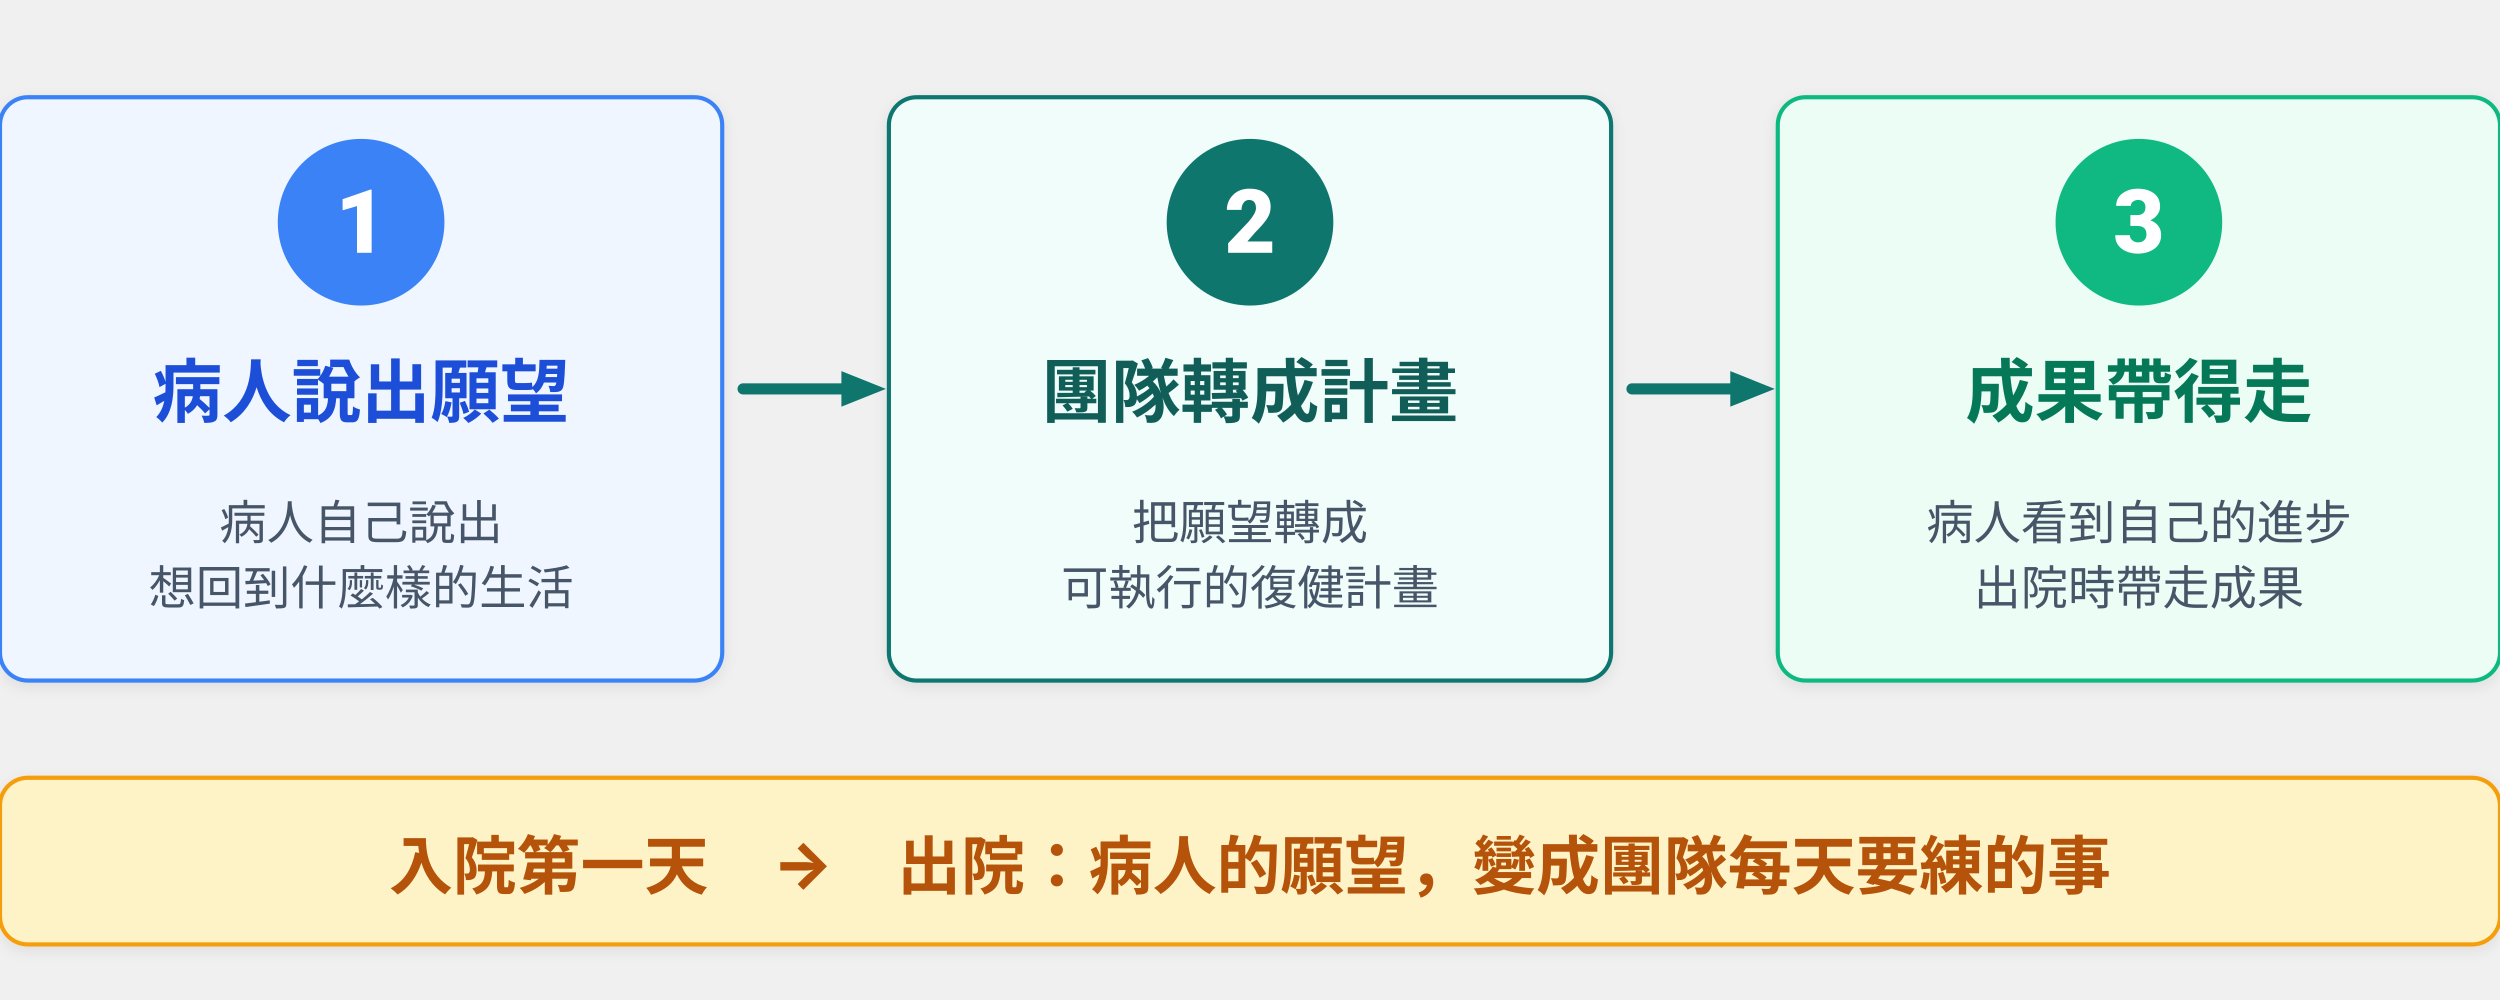
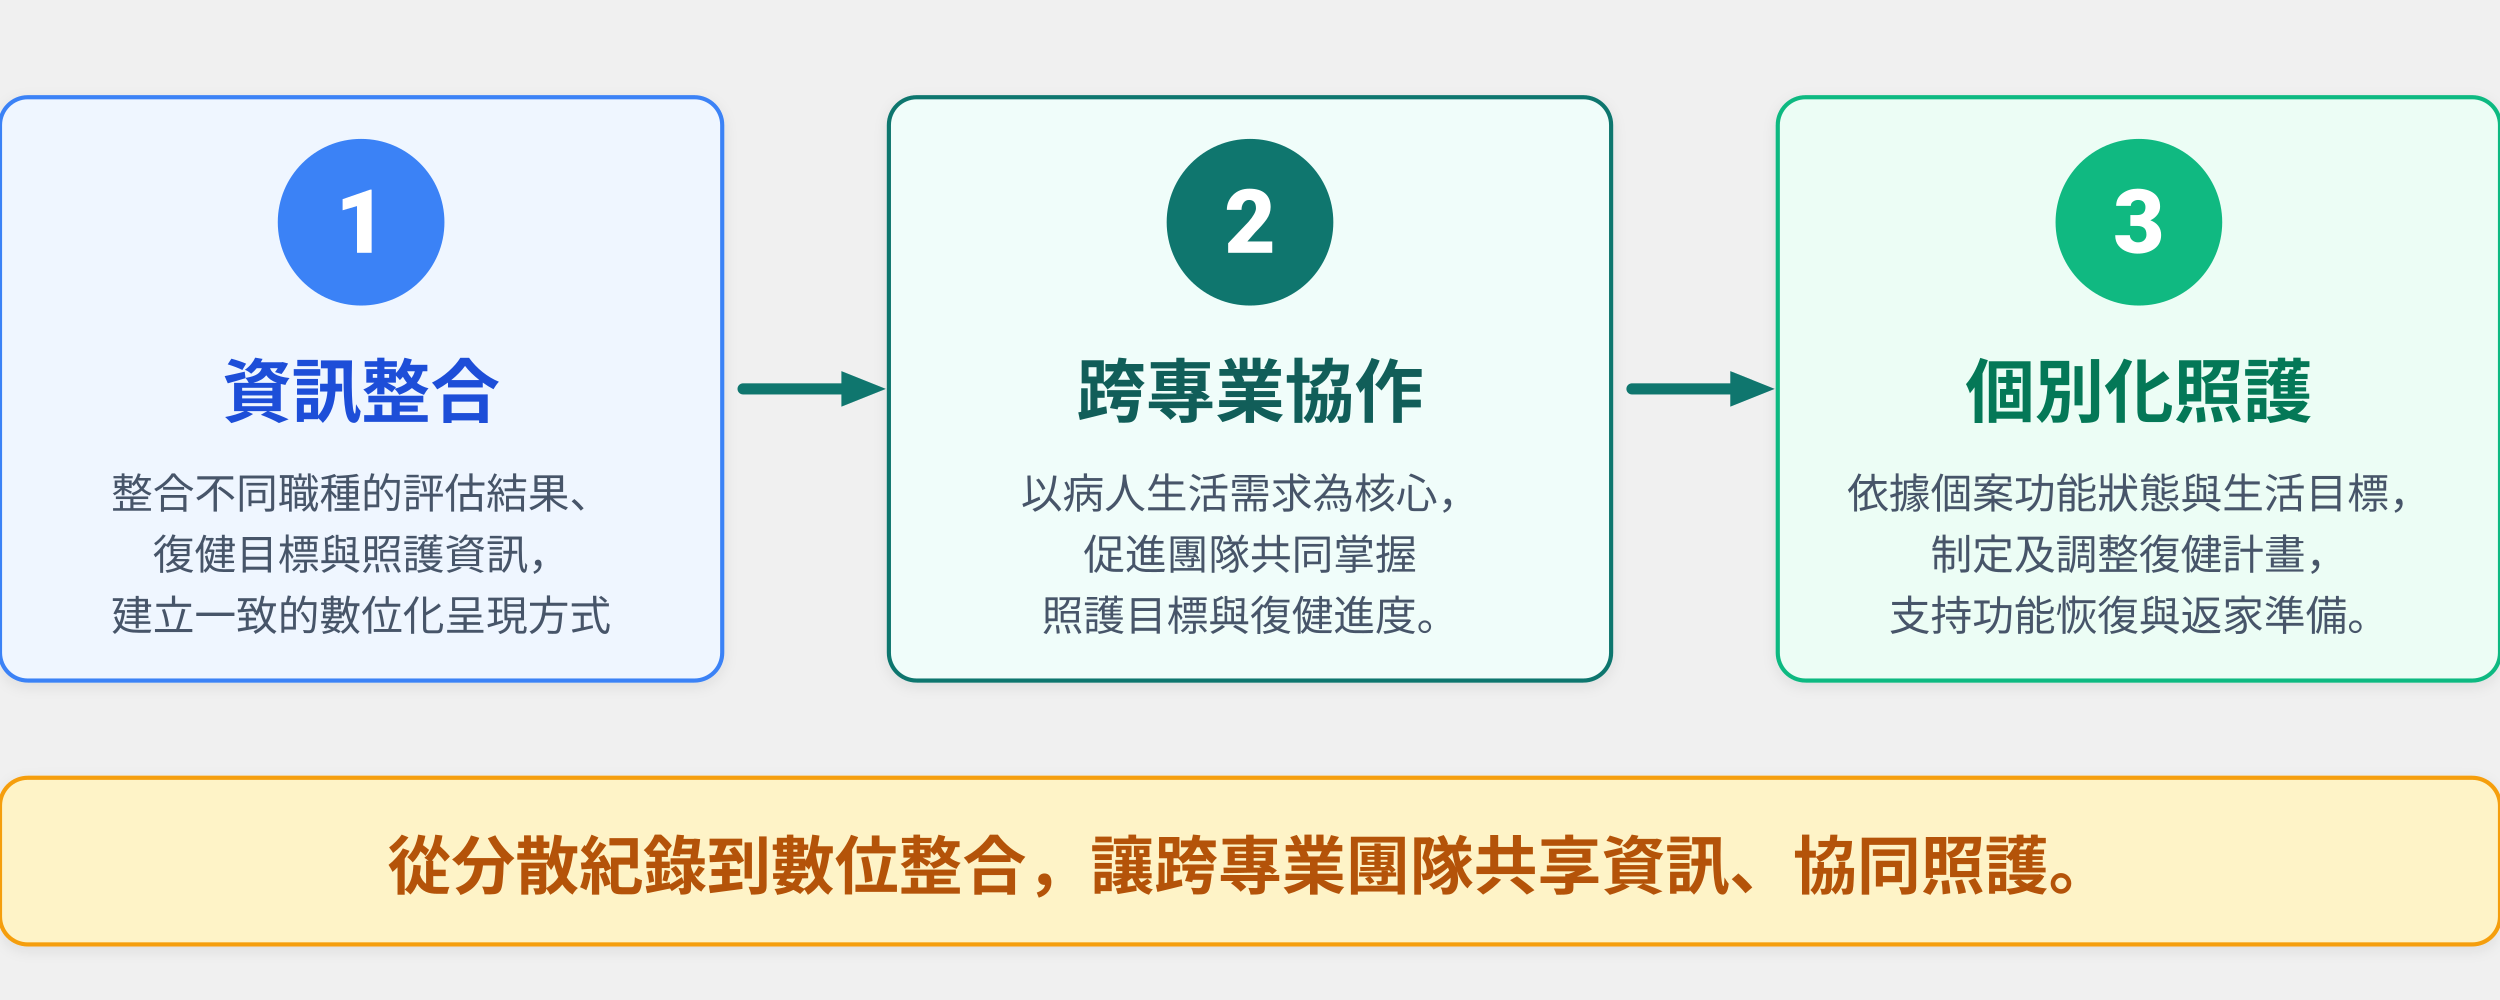
<svg xmlns="http://www.w3.org/2000/svg" viewBox="0 0 1800 720" width="100%" height="100%" font-family="-apple-system,BlinkMacSystemFont,'Segoe UI',Roboto,'Noto Sans TC','PingFang TC','Microsoft JhengHei',sans-serif">
  <defs>
    <filter id="shadow" x="-5%" y="-5%" width="110%" height="115%" filterUnits="userSpaceOnUse">
      <feDropShadow dx="0" dy="3" stdDeviation="5" flood-color="#0f172a" flood-opacity="0.08" />
    </filter>
    <marker id="ar-b45309" viewBox="0 0 10 10" refX="6" refY="5" markerWidth="4" markerHeight="4" orient="auto-start-reverse">
      <path d="M0 1 L10 5 L0 9z" fill="#b45309" />
    </marker>
    <marker id="ar-f59e0b" viewBox="0 0 10 10" refX="6" refY="5" markerWidth="4" markerHeight="4" orient="auto-start-reverse">
      <path d="M0 1 L10 5 L0 9z" fill="#f59e0b" />
    </marker>
    <marker id="ar-ef4444" viewBox="0 0 10 10" refX="6" refY="5" markerWidth="4" markerHeight="4" orient="auto-start-reverse">
      <path d="M0 1 L10 5 L0 9z" fill="#ef4444" />
    </marker>
    <marker id="ar-10b981" viewBox="0 0 10 10" refX="6" refY="5" markerWidth="4" markerHeight="4" orient="auto-start-reverse">
      <path d="M0 1 L10 5 L0 9z" fill="#10b981" />
    </marker>
    <marker id="ar-3b82f6" viewBox="0 0 10 10" refX="6" refY="5" markerWidth="4" markerHeight="4" orient="auto-start-reverse">
      <path d="M0 1 L10 5 L0 9z" fill="#3b82f6" />
    </marker>
    <marker id="ar-0f766e" viewBox="0 0 10 10" refX="6" refY="5" markerWidth="4" markerHeight="4" orient="auto-start-reverse">
      <path d="M0 1 L10 5 L0 9z" fill="#0f766e" />
    </marker>
    <marker id="ar-8b5cf6" viewBox="0 0 10 10" refX="6" refY="5" markerWidth="4" markerHeight="4" orient="auto-start-reverse">
      <path d="M0 1 L10 5 L0 9z" fill="#8b5cf6" />
    </marker>
    <marker id="ar-94a3b8" viewBox="0 0 10 10" refX="6" refY="5" markerWidth="4" markerHeight="4" orient="auto-start-reverse">
      <path d="M0 1 L10 5 L0 9z" fill="#94a3b8" />
    </marker>
  </defs>
  <rect x="0" y="70" width="520" height="420" rx="20" fill="#eff6ff" stroke="#3b82f6" stroke-width="3" filter="url(#shadow)" />
  <circle cx="260" cy="160" r="60" fill="#3b82f6" />
  <text x="260" y="182" font-size="64" font-weight="800" fill="#fff" text-anchor="middle">1</text>
-   <text x="260" y="300" font-size="50" font-weight="800" fill="#1d4ed8" text-anchor="middle">病人說出願望</text>
-   <text x="260" y="388.4" font-size="34" font-weight="500" fill="#475569" text-anchor="middle">病人自己說出</text>
-   <text x="260" y="435.4" font-size="34" font-weight="500" fill="#475569" text-anchor="middle">想回到什麼樣的生活</text>
+   <text x="260" y="300" font-size="50" font-weight="800" fill="#1d4ed8" text-anchor="middle">資訊整合</text>
+   <text x="260" y="366" font-size="30" font-weight="500" fill="#475569" text-anchor="middle">整合不同職種的評估結果、</text>
+   <text x="260" y="410" font-size="30" font-weight="500" fill="#475569" text-anchor="middle">復健目標與照護資訊，</text>
+   <text x="260" y="454" font-size="30" font-weight="500" fill="#475569" text-anchor="middle">建立一致的數位化呈現方式</text>
  <line x1="535" y1="280" x2="625" y2="280" stroke="#0f766e" stroke-width="8" stroke-linecap="round" marker-end="url(#ar-0f766e)" />
  <rect x="640" y="70" width="520" height="420" rx="20" fill="#f0fdfa" stroke="#0f766e" stroke-width="3" filter="url(#shadow)" />
  <circle cx="900" cy="160" r="60" fill="#0f766e" />
  <text x="900" y="182" font-size="64" font-weight="800" fill="#fff" text-anchor="middle">2</text>
-   <text x="900" y="300" font-size="50" font-weight="800" fill="#115e59" text-anchor="middle">團隊轉成計畫</text>
-   <text x="900" y="388.4" font-size="34" font-weight="500" fill="#475569" text-anchor="middle">把願望轉成</text>
-   <text x="900" y="435.4" font-size="34" font-weight="500" fill="#475569" text-anchor="middle">可執行的復健計畫</text>
+   <text x="900" y="300" font-size="50" font-weight="800" fill="#115e59" text-anchor="middle">跨專業協作</text>
+   <text x="900" y="366" font-size="30" font-weight="500" fill="#475569" text-anchor="middle">以病人生活需求為核心，</text>
+   <text x="900" y="410" font-size="30" font-weight="500" fill="#475569" text-anchor="middle">促進團隊共同掌握</text>
+   <text x="900" y="454" font-size="30" font-weight="500" fill="#475569" text-anchor="middle">照護目標與復健進度。</text>
  <line x1="1175" y1="280" x2="1265" y2="280" stroke="#0f766e" stroke-width="8" stroke-linecap="round" marker-end="url(#ar-0f766e)" />
  <rect x="1280" y="70" width="520" height="420" rx="20" fill="#ecfdf5" stroke="#10b981" stroke-width="3" filter="url(#shadow)" />
  <circle cx="1540" cy="160" r="60" fill="#10b981" />
  <text x="1540" y="182" font-size="64" font-weight="800" fill="#fff" text-anchor="middle">3</text>
-   <text x="1540" y="300" font-size="50" font-weight="800" fill="#047857" text-anchor="middle">成果帶得走</text>
-   <text x="1540" y="388.4" font-size="34" font-weight="500" fill="#475569" text-anchor="middle">病人看到自己的進步</text>
-   <text x="1540" y="435.4" font-size="34" font-weight="500" fill="#475569" text-anchor="middle">出院時帶走成果</text>
+   <text x="1540" y="300" font-size="50" font-weight="800" fill="#047857" text-anchor="middle">個別化照護</text>
+   <text x="1540" y="366" font-size="30" font-weight="500" fill="#475569" text-anchor="middle">依據個案功能狀態與生活目標，</text>
+   <text x="1540" y="410" font-size="30" font-weight="500" fill="#475569" text-anchor="middle">制定及調整復健計畫，</text>
+   <text x="1540" y="454" font-size="30" font-weight="500" fill="#475569" text-anchor="middle">支持功能恢復與返家準備。</text>
  <rect x="0" y="560" width="1800" height="120" rx="20" fill="#fef3c7" stroke="#f59e0b" stroke-width="3" filter="url(#shadow)" />
-   <text x="900" y="640" font-size="46" font-weight="800" fill="#b45309" text-anchor="middle">入院第一天　→　出院：病人的願望，變成團隊每天要練的事</text>
+   <text x="900" y="640" font-size="46" font-weight="800" fill="#b45309" text-anchor="middle">從分散紀錄到數位整合，讓跨專業團隊共享資訊、協同照護。</text>
</svg>
